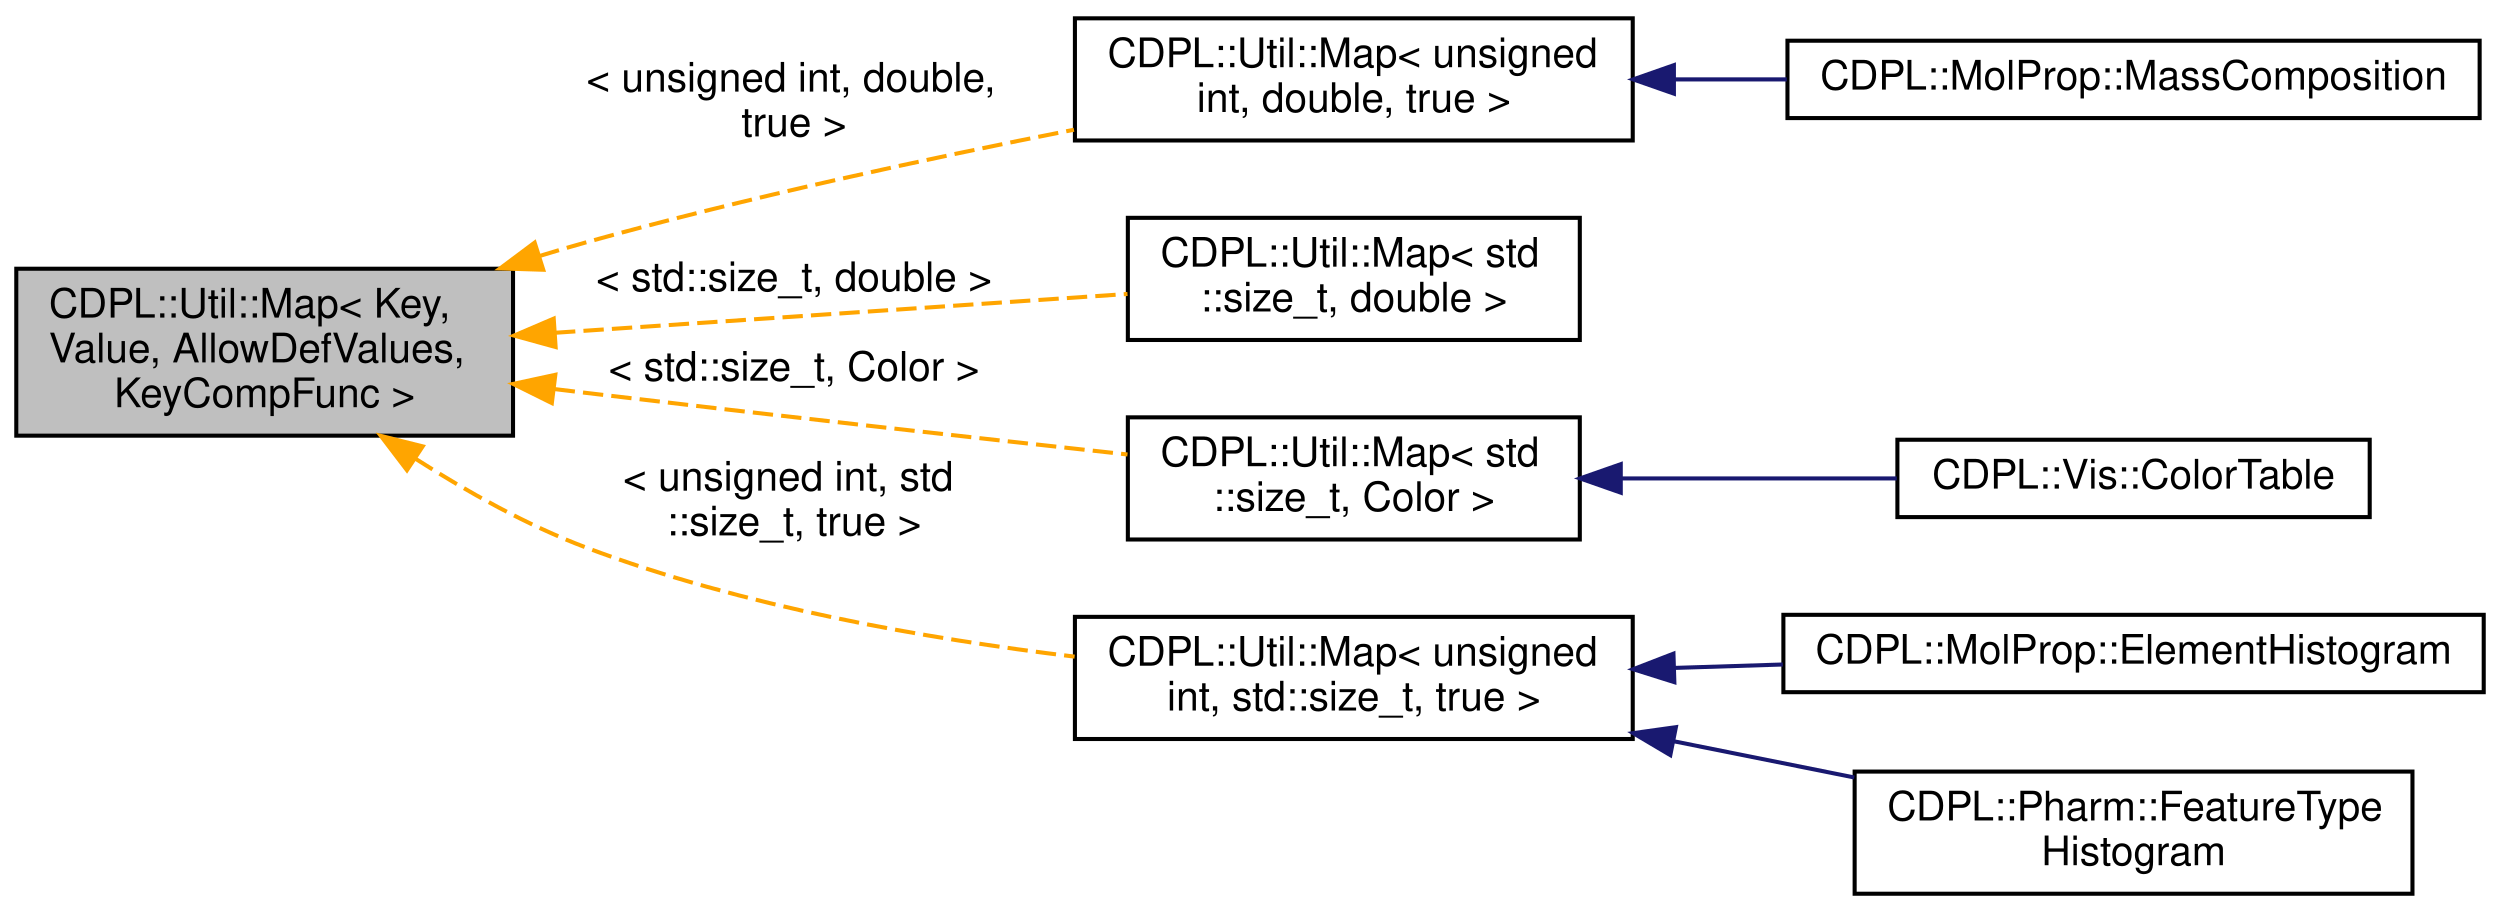
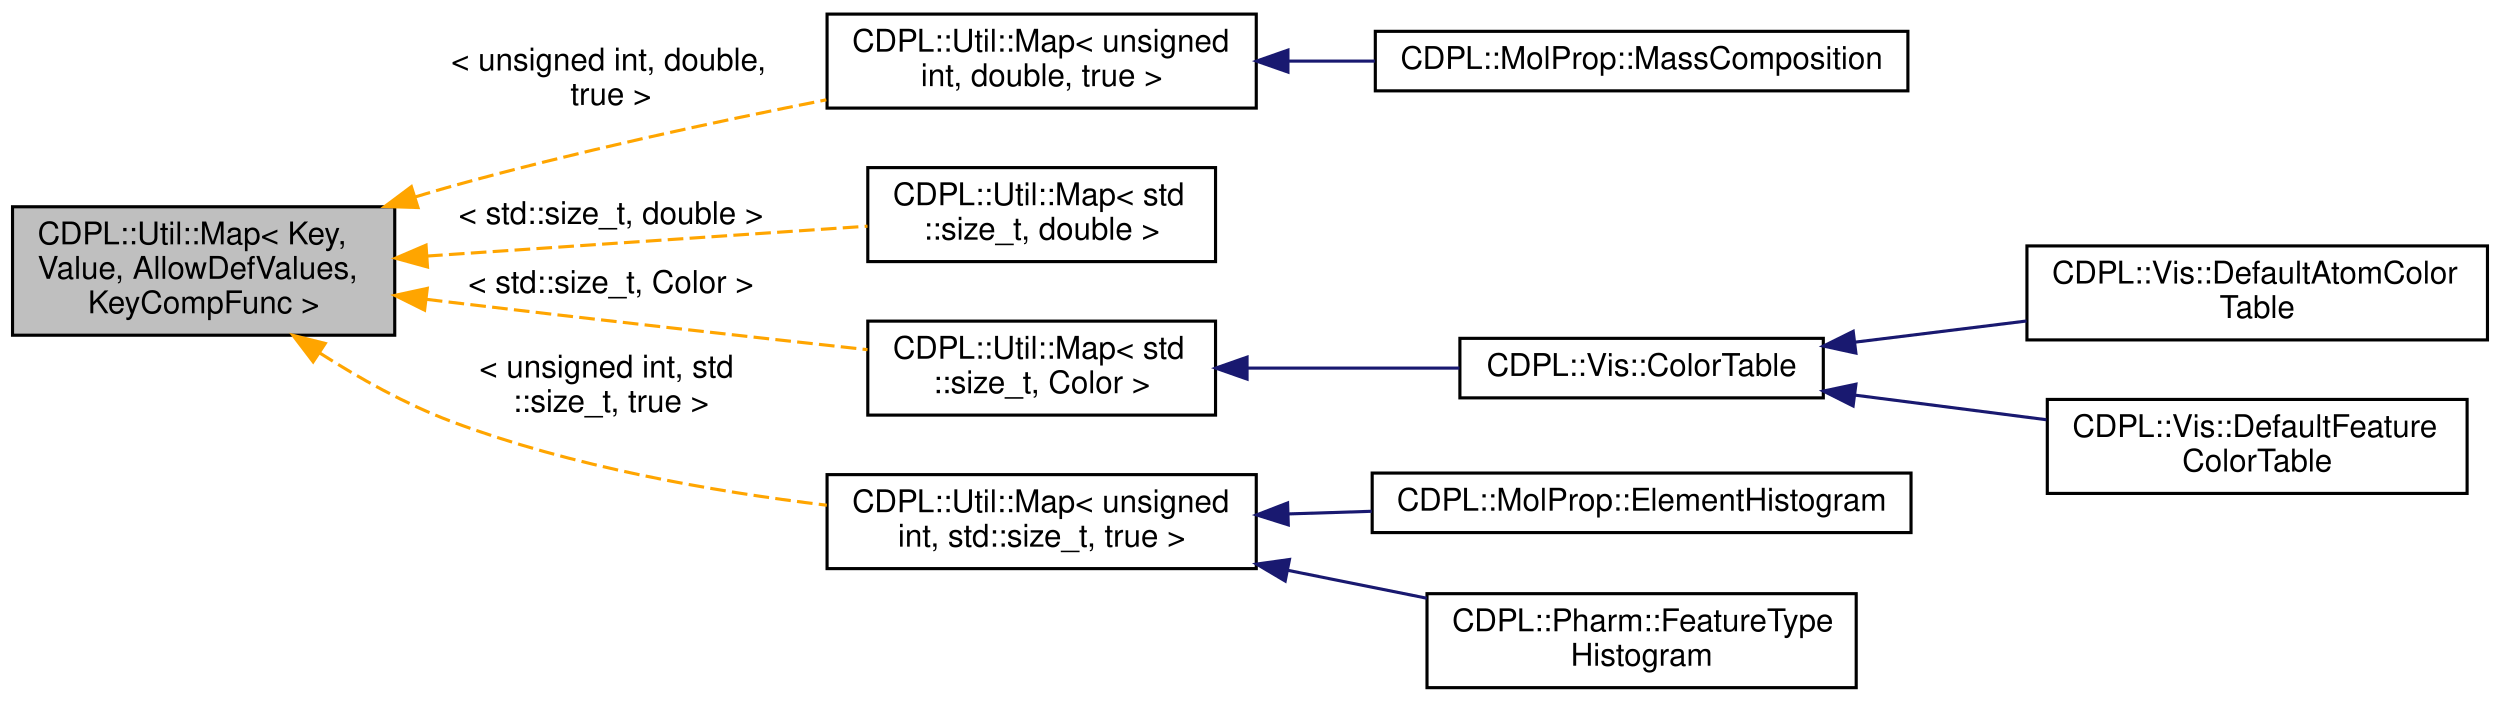
- <svg xmlns="http://www.w3.org/2000/svg" xmlns:xlink="http://www.w3.org/1999/xlink" width="614pt" height="224pt" viewBox="0.00 0.00 614.00 224.00">
+ <svg xmlns="http://www.w3.org/2000/svg" xmlns:xlink="http://www.w3.org/1999/xlink" width="798pt" height="224pt" viewBox="0.00 0.00 798.00 224.00">
  <g id="graph0" class="graph" transform="scale(1 1) rotate(0) translate(4 220)">
    <g id="node1" class="node">
      <g id="a_node1">
        <a xlink:title="A unique sorted associative container that maps keys to values.">
          <polygon fill="#bfbfbf" stroke="black" points="0,-113 0,-154 122,-154 122,-113 0,-113" />
          <text text-anchor="start" x="8" y="-142" font-family="Helvetica" font-size="10.00">CDPL::Util::Map&lt; Key,</text>
          <text text-anchor="start" x="8" y="-131" font-family="Helvetica" font-size="10.00"> Value, AllowDefValues,</text>
          <text text-anchor="middle" x="61" y="-120" font-family="Helvetica" font-size="10.00"> KeyCompFunc &gt;</text>
        </a>
      </g>
    </g>
    <g id="node2" class="node">
      <g id="a_node2">
        <a xlink:href="classCDPL_1_1Util_1_1Map.html" target="_top" xlink:title=" ">
          <polygon fill="none" stroke="black" points="260,-185.5 260,-215.5 397,-215.5 397,-185.5 260,-185.5" />
          <text text-anchor="start" x="268" y="-203.5" font-family="Helvetica" font-size="10.00">CDPL::Util::Map&lt; unsigned</text>
          <text text-anchor="middle" x="328.5" y="-192.5" font-family="Helvetica" font-size="10.00"> int, double, true &gt;</text>
        </a>
      </g>
    </g>
    <g id="edge1" class="edge">
      <path fill="none" stroke="orange" stroke-dasharray="5,2" d="M128.49,-157.12C132.37,-158.31 136.23,-159.45 140,-160.5 179.28,-171.44 223.9,-181.07 259.76,-188.14" />
      <polygon fill="orange" stroke="orange" points="129.42,-153.75 118.83,-154.08 127.31,-160.42 129.42,-153.75" />
      <text text-anchor="start" x="140" y="-197.5" font-family="Helvetica" font-size="10.00"> &lt; unsigned int, double,</text>
      <text text-anchor="middle" x="191" y="-186.5" font-family="Helvetica" font-size="10.00"> true &gt;</text>
    </g>
    <g id="node4" class="node">
      <g id="a_node4">
        <a xlink:href="classCDPL_1_1Util_1_1Map.html" target="_top" xlink:title=" ">
          <polygon fill="none" stroke="black" points="273,-136.5 273,-166.5 384,-166.5 384,-136.5 273,-136.5" />
          <text text-anchor="start" x="281" y="-154.5" font-family="Helvetica" font-size="10.00">CDPL::Util::Map&lt; std</text>
          <text text-anchor="middle" x="328.5" y="-143.5" font-family="Helvetica" font-size="10.00">::size_t, double &gt;</text>
        </a>
      </g>
    </g>
    <g id="edge3" class="edge">
      <path fill="none" stroke="orange" stroke-dasharray="5,2" d="M132.31,-138.27C176.33,-141.25 232.23,-145.04 272.91,-147.8" />
      <polygon fill="orange" stroke="orange" points="132.46,-134.77 122.25,-137.58 131.99,-141.75 132.46,-134.77" />
      <text text-anchor="middle" x="191" y="-148.5" font-family="Helvetica" font-size="10.00"> &lt; std::size_t, double &gt;</text>
    </g>
    <g id="node5" class="node">
      <g id="a_node5">
        <a xlink:href="classCDPL_1_1Util_1_1Map.html" target="_top" xlink:title=" ">
          <polygon fill="none" stroke="black" points="273,-87.5 273,-117.5 384,-117.5 384,-87.5 273,-87.5" />
          <text text-anchor="start" x="281" y="-105.5" font-family="Helvetica" font-size="10.00">CDPL::Util::Map&lt; std</text>
          <text text-anchor="middle" x="328.5" y="-94.5" font-family="Helvetica" font-size="10.00">::size_t, Color &gt;</text>
        </a>
      </g>
    </g>
    <g id="edge4" class="edge">
      <path fill="none" stroke="orange" stroke-dasharray="5,2" d="M132.23,-124.44C134.85,-124.12 137.45,-123.81 140,-123.5 184.72,-118.13 235.49,-112.47 272.91,-108.38" />
      <polygon fill="orange" stroke="orange" points="131.53,-121 122.03,-125.71 132.39,-127.95 131.53,-121" />
      <text text-anchor="middle" x="191" y="-126.5" font-family="Helvetica" font-size="10.00"> &lt; std::size_t, Color &gt;</text>
    </g>
-     <g id="node7" class="node">
-       <g id="a_node7">
+     <g id="node9" class="node">
+       <g id="a_node9">
        <a xlink:href="classCDPL_1_1Util_1_1Map.html" target="_top" xlink:title=" ">
          <polygon fill="none" stroke="black" points="260,-38.5 260,-68.5 397,-68.5 397,-38.5 260,-38.5" />
          <text text-anchor="start" x="268" y="-56.5" font-family="Helvetica" font-size="10.00">CDPL::Util::Map&lt; unsigned</text>
          <text text-anchor="middle" x="328.5" y="-45.5" font-family="Helvetica" font-size="10.00"> int, std::size_t, true &gt;</text>
        </a>
      </g>
    </g>
-     <g id="edge6" class="edge">
+     <g id="edge8" class="edge">
      <path fill="none" stroke="orange" stroke-dasharray="5,2" d="M97.99,-107.37C110.72,-99.23 125.49,-90.97 140,-85.5 178.32,-71.06 223.51,-63.1 259.92,-58.73" />
      <polygon fill="orange" stroke="orange" points="95.95,-104.52 89.53,-112.95 99.81,-110.37 95.95,-104.52" />
      <text text-anchor="start" x="149" y="-99.5" font-family="Helvetica" font-size="10.00"> &lt; unsigned int, std</text>
      <text text-anchor="middle" x="191" y="-88.5" font-family="Helvetica" font-size="10.00">::size_t, true &gt;</text>
    </g>
    <g id="node3" class="node">
      <g id="a_node3">
        <a xlink:href="classCDPL_1_1MolProp_1_1MassComposition.html" target="_top" xlink:title="A data type for the storage of mass percent compositions of chemical compounds.">
          <polygon fill="none" stroke="black" points="435,-191 435,-210 605,-210 605,-191 435,-191" />
          <text text-anchor="middle" x="520" y="-198" font-family="Helvetica" font-size="10.00">CDPL::MolProp::MassComposition</text>
        </a>
      </g>
    </g>
    <g id="edge2" class="edge">
      <path fill="none" stroke="midnightblue" d="M407.27,-200.5C416.36,-200.5 425.67,-200.5 434.84,-200.5" />
      <polygon fill="midnightblue" stroke="midnightblue" points="407.11,-197 397.11,-200.5 407.11,-204 407.11,-197" />
    </g>
    <g id="node6" class="node">
      <g id="a_node6">
        <a xlink:href="classCDPL_1_1Vis_1_1ColorTable.html" target="_top" xlink:title="A container for the storage and lookup of Vis::Color objects that are associated with a numeric ident...">
          <polygon fill="none" stroke="black" points="462,-93 462,-112 578,-112 578,-93 462,-93" />
          <text text-anchor="middle" x="520" y="-100" font-family="Helvetica" font-size="10.00">CDPL::Vis::ColorTable</text>
        </a>
      </g>
    </g>
    <g id="edge5" class="edge">
      <path fill="none" stroke="midnightblue" d="M394.28,-102.5C416.22,-102.5 440.56,-102.5 461.86,-102.5" />
      <polygon fill="midnightblue" stroke="midnightblue" points="394.06,-99 384.06,-102.5 394.06,-106 394.06,-99" />
    </g>
+     <g id="node7" class="node">
+       <g id="a_node7">
+         <a xlink:href="classCDPL_1_1Vis_1_1DefaultAtomColorTable.html" target="_top" xlink:title="Provides default colors for the element dependent coloring of atom labels in 2D depictions of chemica...">
+           <polygon fill="none" stroke="black" points="643,-111.5 643,-141.5 790,-141.5 790,-111.5 643,-111.5" />
+           <text text-anchor="start" x="651" y="-129.5" font-family="Helvetica" font-size="10.00">CDPL::Vis::DefaultAtomColor</text>
+           <text text-anchor="middle" x="716.5" y="-118.5" font-family="Helvetica" font-size="10.00">Table</text>
+         </a>
+       </g>
+     </g>
+     <g id="edge6" class="edge">
+       <path fill="none" stroke="midnightblue" d="M588.24,-110.8C605.87,-112.97 624.97,-115.33 642.87,-117.54" />
+       <polygon fill="midnightblue" stroke="midnightblue" points="588.4,-107.29 578.04,-109.54 587.54,-114.24 588.4,-107.29" />
+     </g>
    <g id="node8" class="node">
      <g id="a_node8">
+         <a xlink:href="classCDPL_1_1Vis_1_1DefaultFeatureColorTable.html" target="_top" xlink:title="Provides default colors for the type dependent coloring of chemical features in 3D visualizations of ...">
+           <polygon fill="none" stroke="black" points="649.5,-62.5 649.5,-92.5 783.5,-92.5 783.5,-62.5 649.5,-62.5" />
+           <text text-anchor="start" x="657.5" y="-80.5" font-family="Helvetica" font-size="10.00">CDPL::Vis::DefaultFeature</text>
+           <text text-anchor="middle" x="716.5" y="-69.5" font-family="Helvetica" font-size="10.00">ColorTable</text>
+         </a>
+       </g>
+     </g>
+     <g id="edge7" class="edge">
+       <path fill="none" stroke="midnightblue" d="M588.18,-93.86C607.93,-91.33 629.51,-88.55 649.21,-86.02" />
+       <polygon fill="midnightblue" stroke="midnightblue" points="587.51,-90.42 578.04,-95.17 588.41,-97.36 587.51,-90.42" />
+     </g>
+     <g id="node10" class="node">
+       <g id="a_node10">
        <a xlink:href="classCDPL_1_1MolProp_1_1ElementHistogram.html" target="_top" xlink:title="A data type for the storage of element histograms of chemical compounds.">
          <polygon fill="none" stroke="black" points="434,-50 434,-69 606,-69 606,-50 434,-50" />
          <text text-anchor="middle" x="520" y="-57" font-family="Helvetica" font-size="10.00">CDPL::MolProp::ElementHistogram</text>
        </a>
      </g>
    </g>
-     <g id="edge7" class="edge">
+     <g id="edge9" class="edge">
      <path fill="none" stroke="midnightblue" d="M407.29,-55.96C416.05,-56.24 425.01,-56.52 433.86,-56.8" />
      <polygon fill="midnightblue" stroke="midnightblue" points="407.22,-52.46 397.11,-55.64 407,-59.46 407.22,-52.46" />
    </g>
-     <g id="node9" class="node">
-       <g id="a_node9">
+     <g id="node11" class="node">
+       <g id="a_node11">
        <a xlink:href="classCDPL_1_1Pharm_1_1FeatureTypeHistogram.html" target="_top" xlink:title="A data type for the storage of feature type histograms of pharmacophores.">
          <polygon fill="none" stroke="black" points="451.5,-0.5 451.5,-30.5 588.5,-30.5 588.5,-0.5 451.5,-0.5" />
          <text text-anchor="start" x="459.5" y="-18.5" font-family="Helvetica" font-size="10.00">CDPL::Pharm::FeatureType</text>
          <text text-anchor="middle" x="520" y="-7.5" font-family="Helvetica" font-size="10.00">Histogram</text>
        </a>
      </g>
    </g>
-     <g id="edge8" class="edge">
+     <g id="edge10" class="edge">
      <path fill="none" stroke="midnightblue" d="M407.16,-37.93C421.84,-34.98 437.08,-31.93 451.41,-29.05" />
      <polygon fill="midnightblue" stroke="midnightblue" points="406.23,-34.54 397.11,-39.94 407.6,-41.41 406.23,-34.54" />
    </g>
  </g>
</svg>
